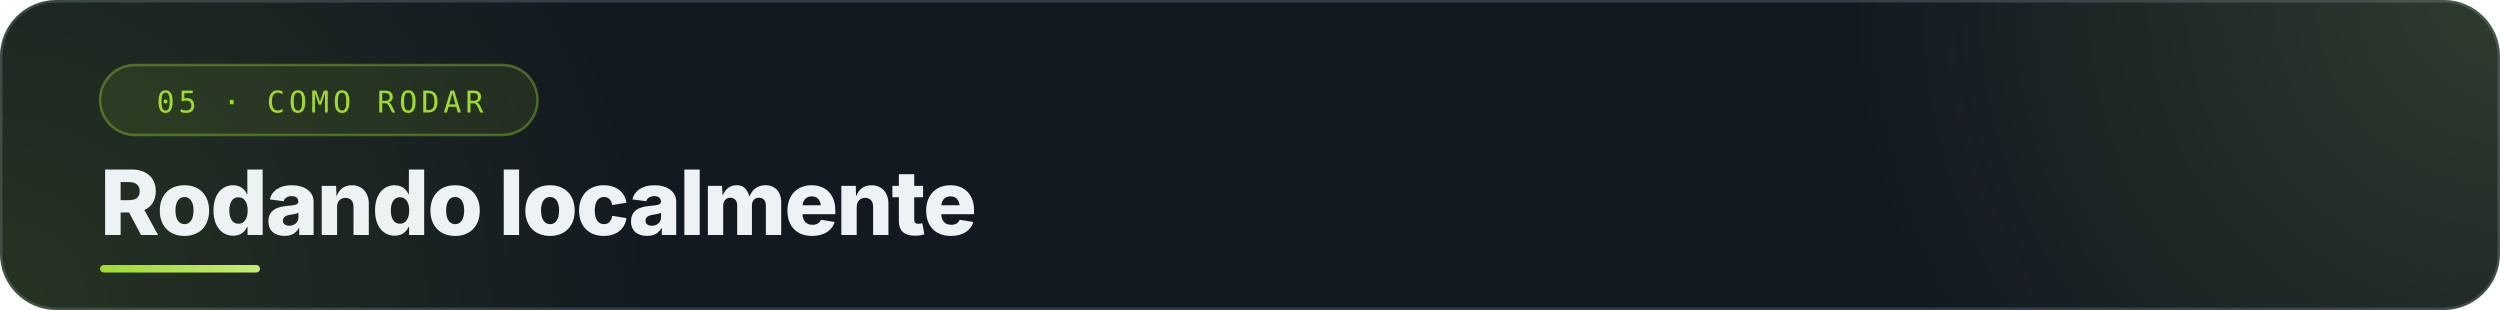
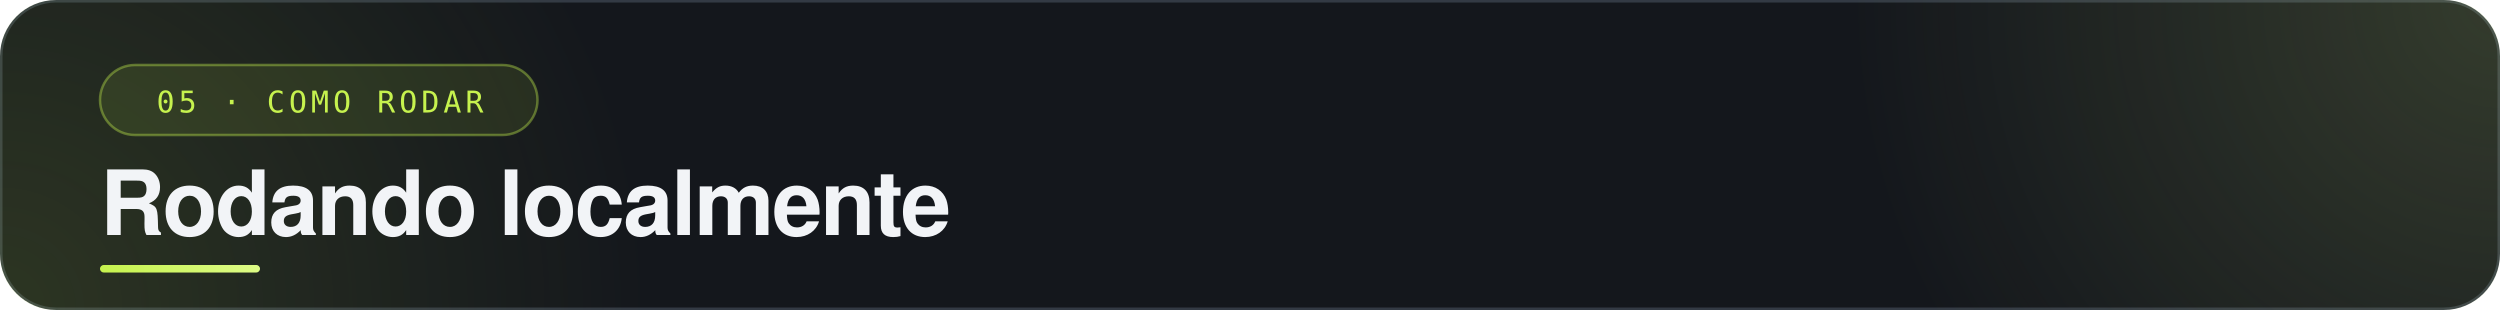
<svg xmlns="http://www.w3.org/2000/svg" width="1000" height="124" viewBox="0 0 1000 124" role="img" aria-label="05 · COMO RODAR: Rodando localmente">
  <defs>
    <linearGradient id="g" x1="0" y1="0" x2="1" y2="0">
-       <stop offset="0" stop-color="#9edb2e" />
-       <stop offset="1" stop-color="#c4ec74" />
+       <stop offset="0" stop-color="#c6f24e" />
+       <stop offset="1" stop-color="#ddfb86" />
    </linearGradient>
    <radialGradient id="h1" gradientUnits="userSpaceOnUse" cx="1000" cy="0" r="260">
-       <stop offset="0" stop-color="#c4ec74" stop-opacity="0.16" />
-       <stop offset="1" stop-color="#c4ec74" stop-opacity="0" />
+       <stop offset="0" stop-color="#ddfb86" stop-opacity="0.16" />
+       <stop offset="1" stop-color="#ddfb86" stop-opacity="0" />
    </radialGradient>
    <radialGradient id="h2" gradientUnits="userSpaceOnUse" cx="0" cy="124" r="260">
-       <stop offset="0" stop-color="#9edb2e" stop-opacity="0.14" />
-       <stop offset="1" stop-color="#9edb2e" stop-opacity="0" />
+       <stop offset="0" stop-color="#c6f24e" stop-opacity="0.14" />
+       <stop offset="1" stop-color="#c6f24e" stop-opacity="0" />
    </radialGradient>
    <clipPath id="k">
      <rect width="1000" height="124" rx="22" />
    </clipPath>
  </defs>
-   <rect x="0.5" y="0.5" width="999" height="123" rx="22" fill="#131921" stroke="#343c49" />
+   <rect x="0.5" y="0.5" width="999" height="123" rx="22" fill="#14171c" stroke="#333a44" />
  <g clip-path="url(#k)">
    <rect width="1000" height="124" fill="url(#h1)" />
    <rect width="1000" height="124" fill="url(#h2)" />
  </g>
-   <rect x="40" y="26" width="175" height="28" rx="14" fill="#9edb2e" fill-opacity="0.10" stroke="#9edb2e" stroke-opacity="0.38" />
-   <text x="128" y="45" text-anchor="middle" font-family="'JetBrains Mono',Menlo,Consolas,monospace" font-size="12" letter-spacing="1.6" fill="#9edb2e">05 · COMO RODAR</text>
-   <text x="40" y="94" font-family="'Inter','Segoe UI',-apple-system,Helvetica,Arial,sans-serif" font-size="36" font-weight="800" letter-spacing="-0.8" fill="#eff2f5">Rodando localmente</text>
+   <rect x="40" y="26" width="175" height="28" rx="14" fill="#c6f24e" fill-opacity="0.10" stroke="#c6f24e" stroke-opacity="0.38" />
+   <text x="128" y="45" text-anchor="middle" font-family="'JetBrains Mono',Menlo,Consolas,monospace" font-size="12" letter-spacing="1.6" fill="#c6f24e">05 · COMO RODAR</text>
+   <text x="40" y="94" font-family="'Archivo','Segoe UI',-apple-system,Helvetica,Arial,sans-serif" font-size="36" font-weight="800" letter-spacing="-0.8" fill="#f2f4f7">Rodando localmente</text>
  <rect x="40" y="106" width="64" height="3" rx="1.5" fill="url(#g)" />
</svg>
